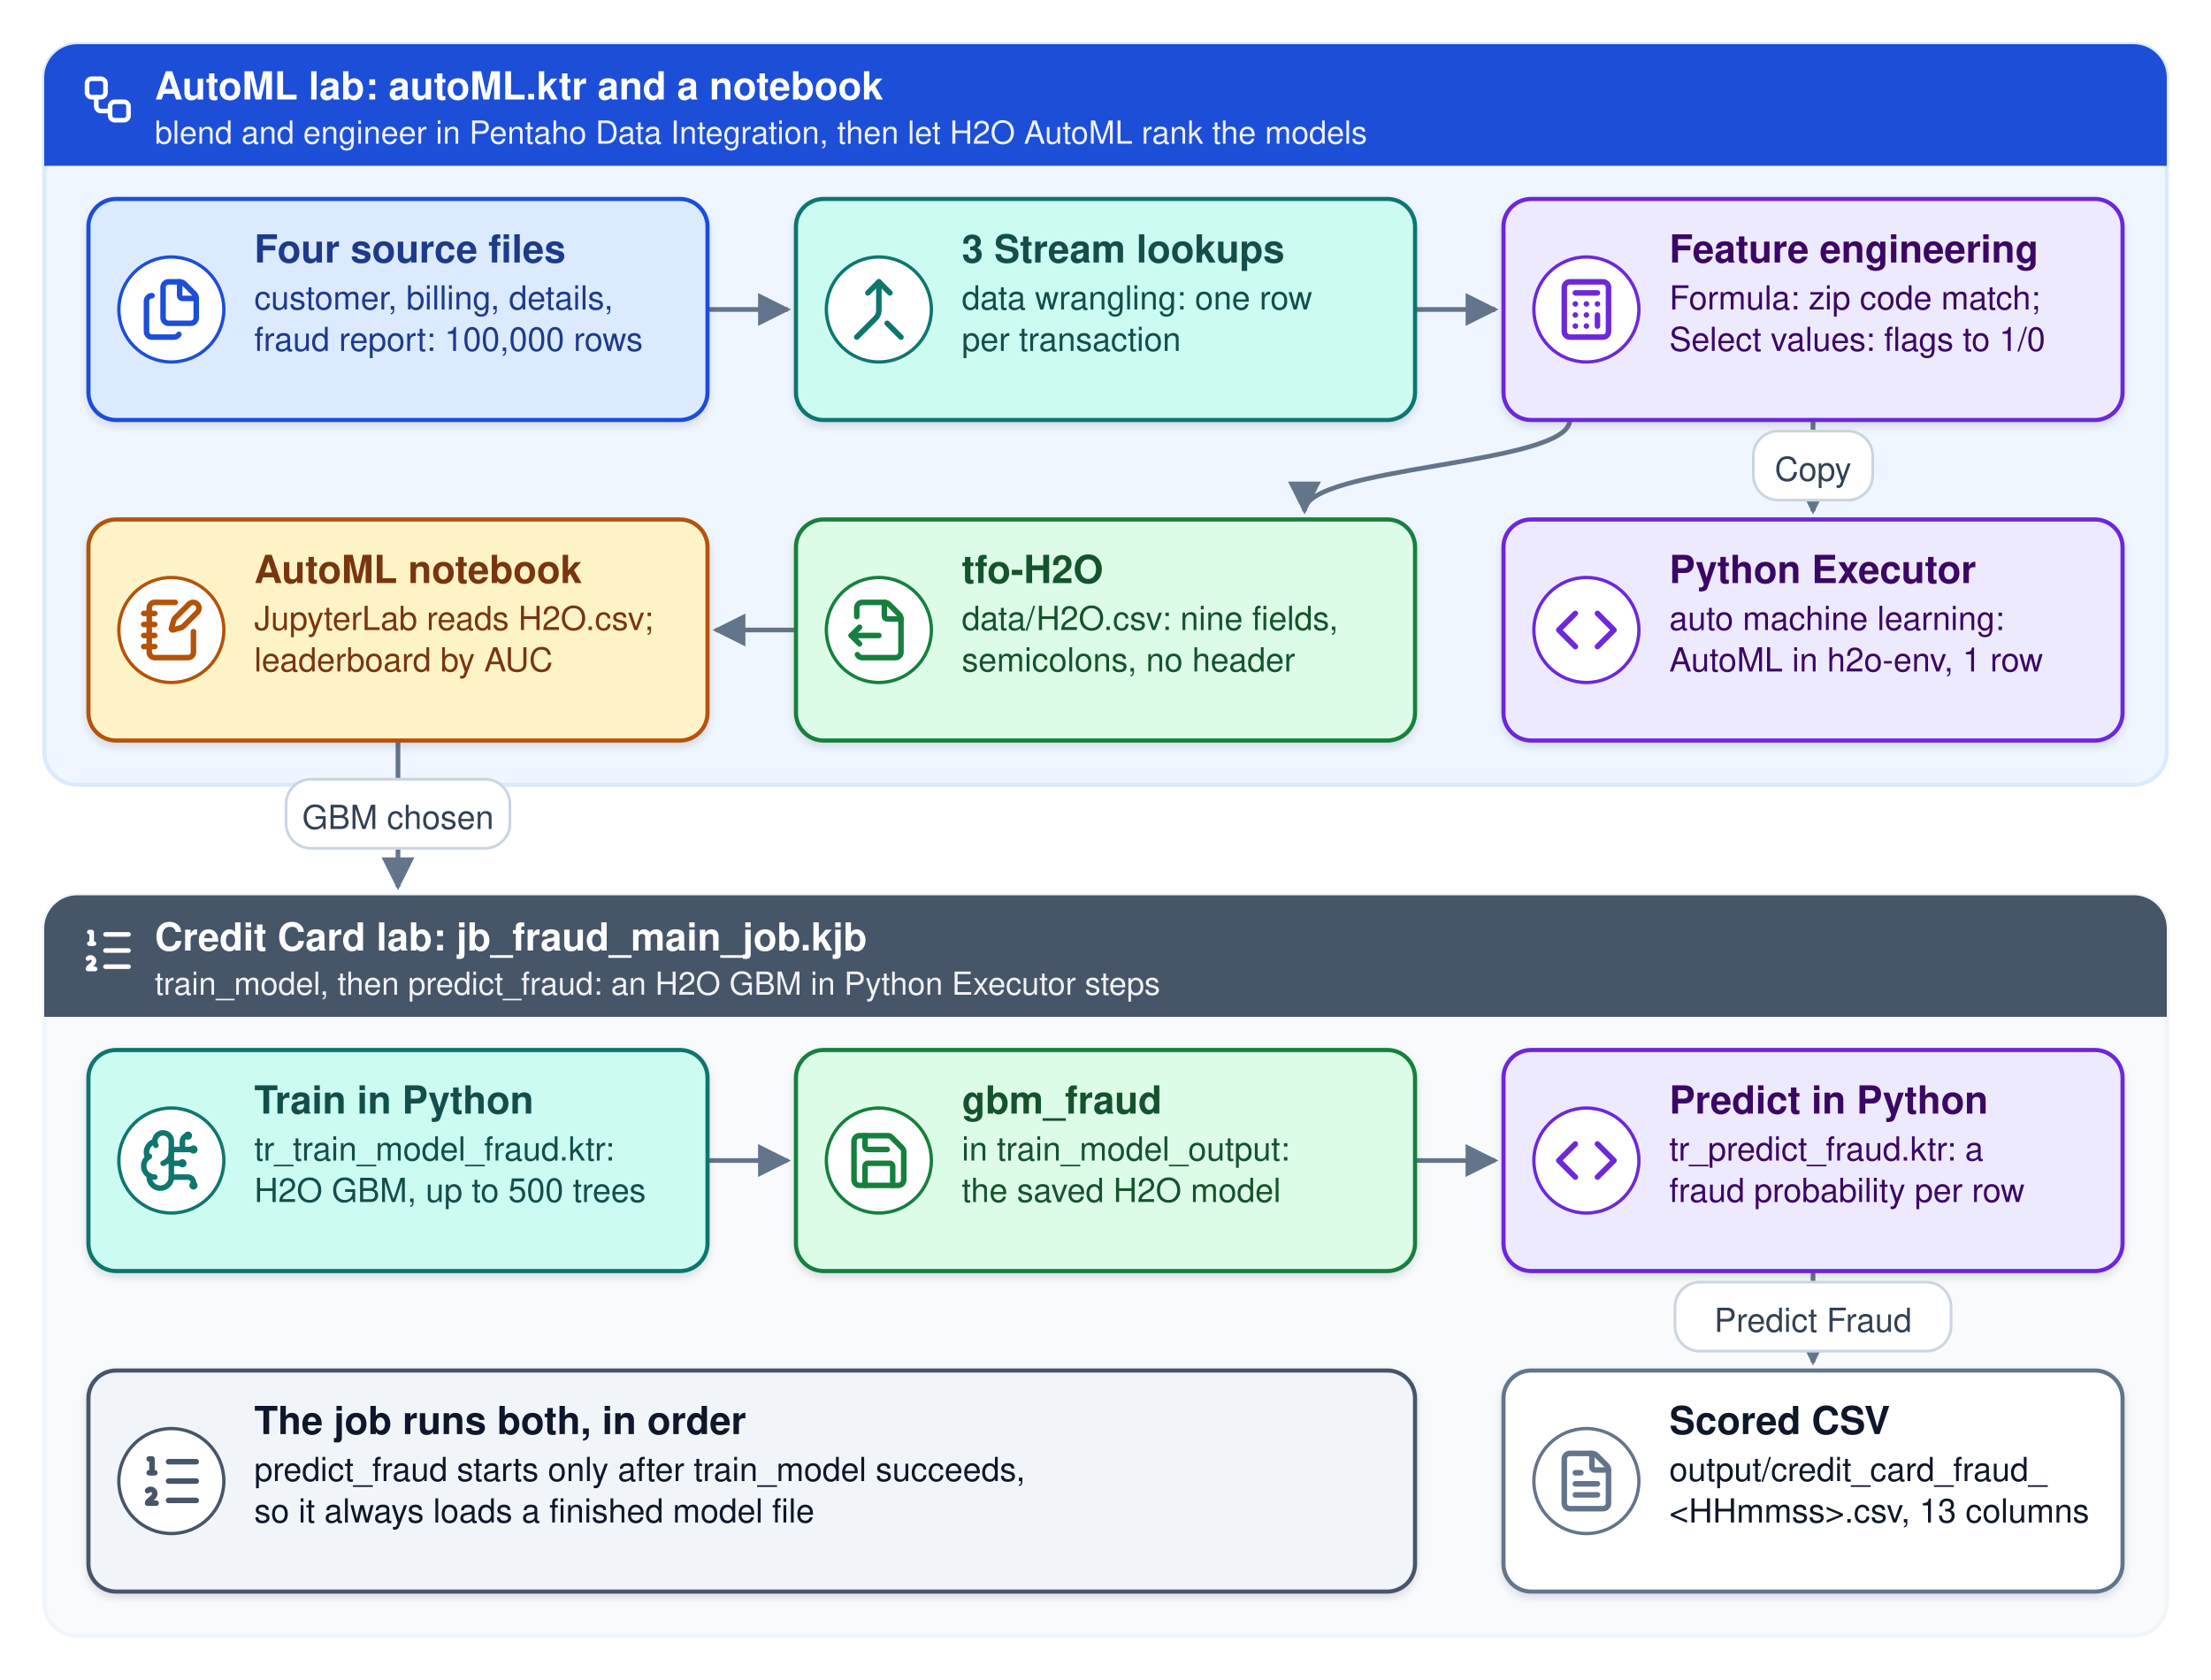
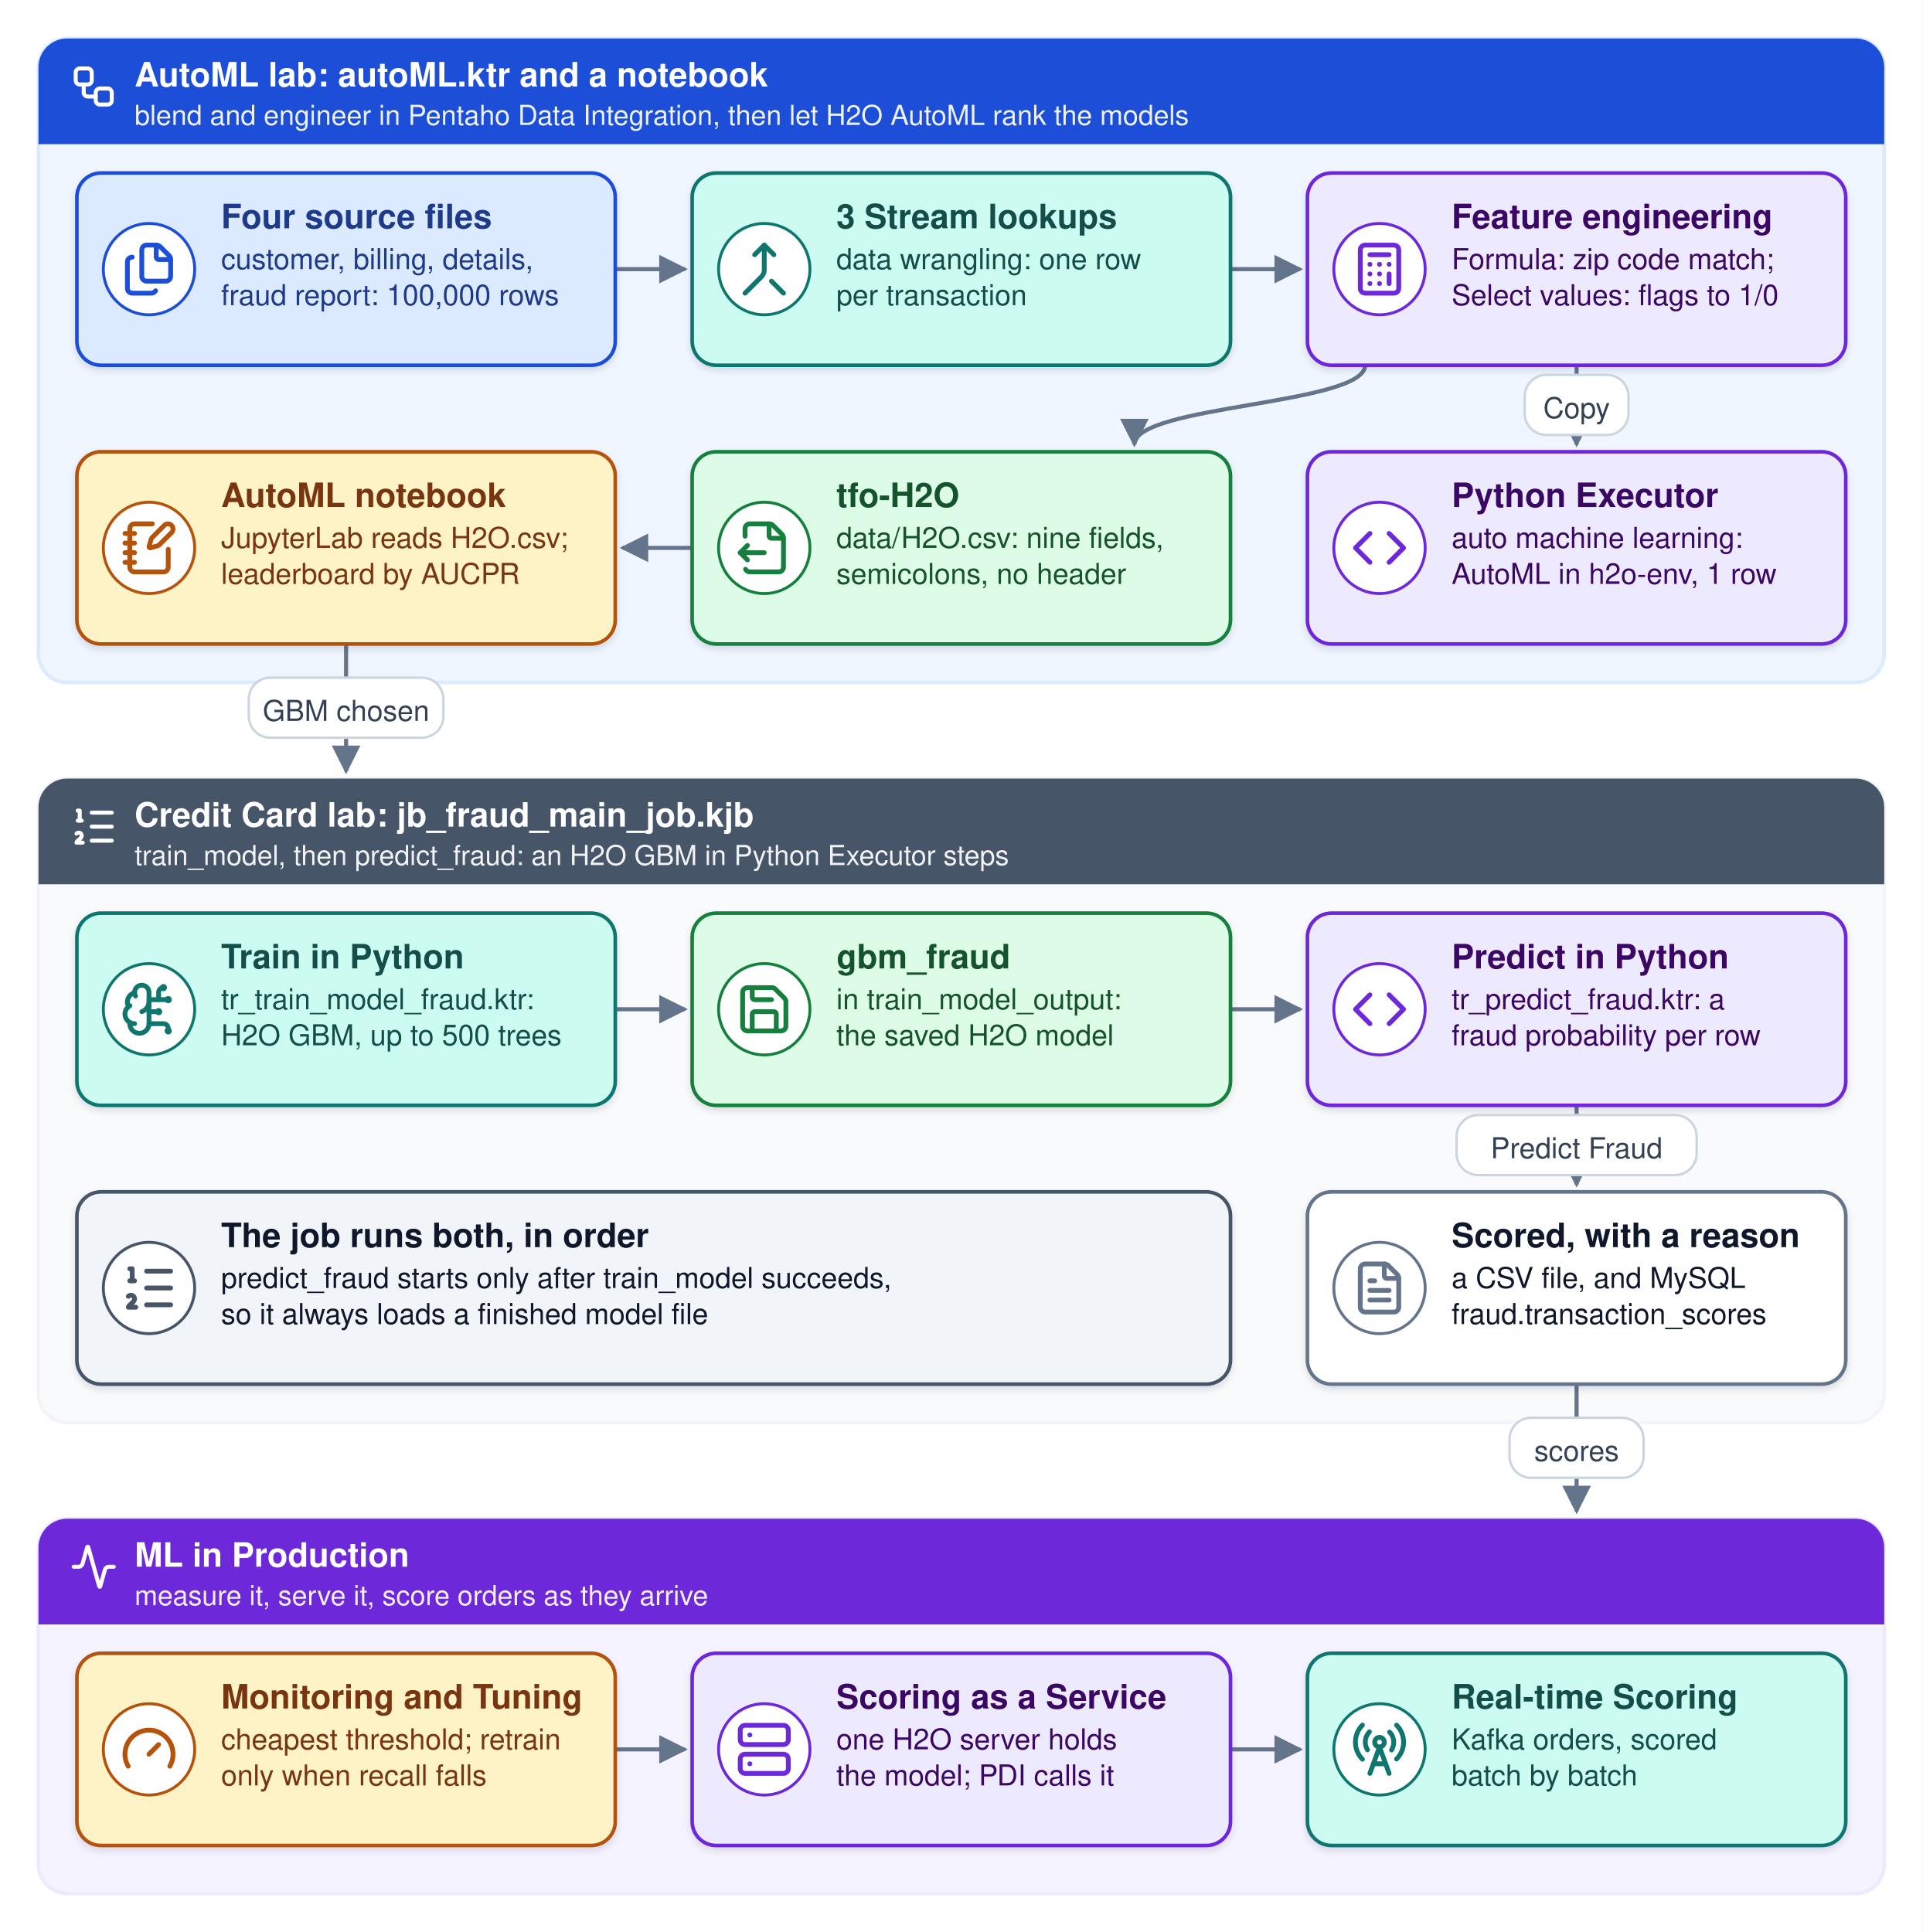
- <svg xmlns="http://www.w3.org/2000/svg" width="800" height="608" viewBox="0 0 800 608" font-family="Segoe UI, Helvetica, Arial, sans-serif">
+ <svg xmlns="http://www.w3.org/2000/svg" width="800" height="804" viewBox="0 0 800 804" font-family="Segoe UI, Helvetica, Arial, sans-serif">
  <defs>
    <marker id="arrow" viewBox="0 0 10 10" refX="9" refY="5" markerWidth="7" markerHeight="7" orient="auto-start-reverse">
      <path d="M0 0L10 5L0 10z" fill="#64748b" />
    </marker>
    <filter id="shadow" x="-10%" y="-10%" width="120%" height="140%">
      <feDropShadow dx="0" dy="1.5" stdDeviation="1.5" flood-color="#0f172a" flood-opacity="0.12" />
    </filter>
  </defs>
-   <rect width="800" height="608" fill="#ffffff" />
+   <rect width="800" height="804" fill="#ffffff" />
  <rect x="16" y="16" width="768" height="268" rx="12" fill="#eff6ff" stroke="#dbeafe" stroke-width="1.5" />
  <path d="M16 28a12 12 0 0 1 12-12h744a12 12 0 0 1 12 12v32h-768z" fill="#1d4ed8" />
  <g transform="translate(29 26) scale(0.8333333)" fill="none" stroke="#ffffff" stroke-width="2" stroke-linecap="round" stroke-linejoin="round">
    <rect width="8" height="8" x="3" y="3" rx="2" />
    <path d="M7 11v4a2 2 0 0 0 2 2h4" />
    <rect width="8" height="8" x="13" y="13" rx="2" />
  </g>
  <text x="56" y="36" font-size="14" font-weight="700" fill="#ffffff">AutoML lab: autoML.ktr and a notebook</text>
  <text x="56" y="52" font-size="11.5" fill="#ffffff" opacity="0.92">blend and engineer in Pentaho Data Integration, then let H2O AutoML rank the models</text>
  <rect x="16" y="324" width="768" height="268" rx="12" fill="#f8fafc" stroke="#f1f5f9" stroke-width="1.5" />
  <path d="M16 336a12 12 0 0 1 12-12h744a12 12 0 0 1 12 12v32h-768z" fill="#475569" />
  <g transform="translate(29 334) scale(0.8333333)" fill="none" stroke="#ffffff" stroke-width="2" stroke-linecap="round" stroke-linejoin="round">
    <path d="M11 5h10" />
    <path d="M11 12h10" />
    <path d="M11 19h10" />
    <path d="M4 4h1v5" />
    <path d="M4 9h2" />
    <path d="M6.5 20H3.4c0-1 2.6-1.925 2.6-3.5a1.5 1.5 0 0 0-2.6-1.02" />
  </g>
  <text x="56" y="344" font-size="14" font-weight="700" fill="#ffffff">Credit Card lab: jb_fraud_main_job.kjb</text>
  <text x="56" y="360" font-size="11.5" fill="#ffffff" opacity="0.92">train_model, then predict_fraud: an H2O GBM in Python Executor steps</text>
+   <rect x="16" y="632" width="768" height="156" rx="12" fill="#f5f3ff" stroke="#ede9fe" stroke-width="1.5" />
+   <path d="M16 644a12 12 0 0 1 12-12h744a12 12 0 0 1 12 12v32h-768z" fill="#6d28d9" />
+   <g transform="translate(29 642) scale(0.8333333)" fill="none" stroke="#ffffff" stroke-width="2" stroke-linecap="round" stroke-linejoin="round">
+     <path d="M22 12h-2.48a2 2 0 0 0-1.93 1.46l-2.35 8.36a.25.25 0 0 1-.48 0L9.24 2.18a.25.25 0 0 0-.48 0l-2.35 8.36A2 2 0 0 1 4.49 12H2" />
+   </g>
+   <text x="56" y="652" font-size="14" font-weight="700" fill="#ffffff">ML in Production</text>
+   <text x="56" y="668" font-size="11.5" fill="#ffffff" opacity="0.92">measure it, serve it, score orders as they arrive</text>
  <path d="M256 112C270.5 112 270.5 112 285 112" fill="none" stroke="#64748b" stroke-width="1.7" marker-end="url(#arrow)" />
  <path d="M512 112C526.5 112 526.5 112 541 112" fill="none" stroke="#64748b" stroke-width="1.7" marker-end="url(#arrow)" />
  <path d="M656 152L656 185" fill="none" stroke="#64748b" stroke-width="1.7" marker-end="url(#arrow)" />
  <path d="M568 152C568 168.5 472 168.5 472 185" fill="none" stroke="#64748b" stroke-width="1.7" marker-end="url(#arrow)" />
  <path d="M288 228C273.5 228 273.5 228 259 228" fill="none" stroke="#64748b" stroke-width="1.7" marker-end="url(#arrow)" />
  <path d="M144 268L144 321" fill="none" stroke="#64748b" stroke-width="1.7" marker-end="url(#arrow)" />
  <path d="M256 420C270.5 420 270.5 420 285 420" fill="none" stroke="#64748b" stroke-width="1.7" marker-end="url(#arrow)" />
  <path d="M512 420C526.5 420 526.5 420 541 420" fill="none" stroke="#64748b" stroke-width="1.7" marker-end="url(#arrow)" />
  <path d="M656 460L656 493" fill="none" stroke="#64748b" stroke-width="1.7" marker-end="url(#arrow)" />
+   <path d="M256 728C270.5 728 270.5 728 285 728" fill="none" stroke="#64748b" stroke-width="1.7" marker-end="url(#arrow)" />
+   <path d="M512 728C526.5 728 526.5 728 541 728" fill="none" stroke="#64748b" stroke-width="1.7" marker-end="url(#arrow)" />
+   <path d="M656 576L656 629" fill="none" stroke="#64748b" stroke-width="1.7" marker-end="url(#arrow)" />
  <rect x="32" y="72" width="224" height="80" rx="10" fill="#dbeafe" stroke="#1d4ed8" stroke-width="1.5" filter="url(#shadow)" />
  <circle cx="62" cy="112" r="19" fill="#ffffff" stroke="#1d4ed8" stroke-width="1.2" />
  <g transform="translate(50 100) scale(1)" fill="none" stroke="#1d4ed8" stroke-width="2" stroke-linecap="round" stroke-linejoin="round">
    <path d="M15 2h-4a2 2 0 0 0-2 2v11a2 2 0 0 0 2 2h8a2 2 0 0 0 2-2V8" />
    <path d="M16.706 2.706A2.4 2.4 0 0 0 15 2v5a1 1 0 0 0 1 1h5a2.4 2.4 0 0 0-.706-1.706z" />
    <path d="M5 7a2 2 0 0 0-2 2v11a2 2 0 0 0 2 2h8a2 2 0 0 0 1.732-1" />
  </g>
  <text x="92" y="95" font-size="14" font-weight="700" fill="#1e3a8a">Four source files</text>
  <text x="92" y="112" font-size="12" fill="#1e3a8a">customer, billing, details,</text>
  <text x="92" y="127" font-size="12" fill="#1e3a8a">fraud report: 100,000 rows</text>
  <rect x="288" y="72" width="224" height="80" rx="10" fill="#ccfbf1" stroke="#0f766e" stroke-width="1.5" filter="url(#shadow)" />
  <circle cx="318" cy="112" r="19" fill="#ffffff" stroke="#0f766e" stroke-width="1.2" />
  <g transform="translate(306 100) scale(1)" fill="none" stroke="#0f766e" stroke-width="2" stroke-linecap="round" stroke-linejoin="round">
    <path d="m8 6 4-4 4 4" />
    <path d="M12 2v10.3a4 4 0 0 1-1.172 2.872L4 22" />
    <path d="m20 22-5-5" />
  </g>
  <text x="348" y="95" font-size="14" font-weight="700" fill="#134e4a">3 Stream lookups</text>
  <text x="348" y="112" font-size="12" fill="#134e4a">data wrangling: one row</text>
  <text x="348" y="127" font-size="12" fill="#134e4a">per transaction</text>
  <rect x="544" y="72" width="224" height="80" rx="10" fill="#ede9fe" stroke="#6d28d9" stroke-width="1.5" filter="url(#shadow)" />
  <circle cx="574" cy="112" r="19" fill="#ffffff" stroke="#6d28d9" stroke-width="1.2" />
  <g transform="translate(562 100) scale(1)" fill="none" stroke="#6d28d9" stroke-width="2" stroke-linecap="round" stroke-linejoin="round">
    <rect width="16" height="20" x="4" y="2" rx="2" />
    <line x1="8" x2="16" y1="6" y2="6" />
    <line x1="16" x2="16" y1="14" y2="18" />
    <path d="M16 10h.01" />
    <path d="M12 10h.01" />
    <path d="M8 10h.01" />
    <path d="M12 14h.01" />
    <path d="M8 14h.01" />
    <path d="M12 18h.01" />
    <path d="M8 18h.01" />
  </g>
  <text x="604" y="95" font-size="14" font-weight="700" fill="#3b0764">Feature engineering</text>
  <text x="604" y="112" font-size="12" fill="#3b0764">Formula: zip code match;</text>
  <text x="604" y="127" font-size="12" fill="#3b0764">Select values: flags to 1/0</text>
  <rect x="32" y="188" width="224" height="80" rx="10" fill="#fef3c7" stroke="#b45309" stroke-width="1.5" filter="url(#shadow)" />
  <circle cx="62" cy="228" r="19" fill="#ffffff" stroke="#b45309" stroke-width="1.2" />
  <g transform="translate(50 216) scale(1)" fill="none" stroke="#b45309" stroke-width="2" stroke-linecap="round" stroke-linejoin="round">
    <path d="M13.4 2H6a2 2 0 0 0-2 2v16a2 2 0 0 0 2 2h12a2 2 0 0 0 2-2v-7.4" />
    <path d="M2 6h4" />
    <path d="M2 10h4" />
    <path d="M2 14h4" />
    <path d="M2 18h4" />
    <path d="M21.378 5.626a1 1 0 1 0-3.004-3.004l-5.01 5.012a2 2 0 0 0-.506.854l-.837 2.87a.5.5 0 0 0 .62.62l2.87-.837a2 2 0 0 0 .854-.506z" />
  </g>
  <text x="92" y="211" font-size="14" font-weight="700" fill="#78350f">AutoML notebook</text>
  <text x="92" y="228" font-size="12" fill="#78350f">JupyterLab reads H2O.csv;</text>
-   <text x="92" y="243" font-size="12" fill="#78350f">leaderboard by AUC</text>
+   <text x="92" y="243" font-size="12" fill="#78350f">leaderboard by AUCPR</text>
  <rect x="288" y="188" width="224" height="80" rx="10" fill="#dcfce7" stroke="#15803d" stroke-width="1.5" filter="url(#shadow)" />
  <circle cx="318" cy="228" r="19" fill="#ffffff" stroke="#15803d" stroke-width="1.2" />
  <g transform="translate(306 216) scale(1)" fill="none" stroke="#15803d" stroke-width="2" stroke-linecap="round" stroke-linejoin="round">
    <path d="M4.226 20.925A2 2 0 0 0 6 22h12a2 2 0 0 0 2-2V8a2.4 2.4 0 0 0-.706-1.706l-3.588-3.588A2.4 2.4 0 0 0 14 2H6a2 2 0 0 0-2 2v3.127" />
    <path d="M14 2v5a1 1 0 0 0 1 1h5" />
    <path d="m5 11-3 3" />
    <path d="m5 17-3-3h10" />
  </g>
  <text x="348" y="211" font-size="14" font-weight="700" fill="#14532d">tfo-H2O</text>
  <text x="348" y="228" font-size="12" fill="#14532d">data/H2O.csv: nine fields,</text>
  <text x="348" y="243" font-size="12" fill="#14532d">semicolons, no header</text>
  <rect x="544" y="188" width="224" height="80" rx="10" fill="#ede9fe" stroke="#6d28d9" stroke-width="1.5" filter="url(#shadow)" />
  <circle cx="574" cy="228" r="19" fill="#ffffff" stroke="#6d28d9" stroke-width="1.2" />
  <g transform="translate(562 216) scale(1)" fill="none" stroke="#6d28d9" stroke-width="2" stroke-linecap="round" stroke-linejoin="round">
    <path d="m16 18 6-6-6-6" />
    <path d="m8 6-6 6 6 6" />
  </g>
  <text x="604" y="211" font-size="14" font-weight="700" fill="#3b0764">Python Executor</text>
  <text x="604" y="228" font-size="12" fill="#3b0764">auto machine learning:</text>
  <text x="604" y="243" font-size="12" fill="#3b0764">AutoML in h2o-env, 1 row</text>
  <rect x="634.4" y="156" width="43.2" height="25" rx="9" fill="#ffffff" stroke="#cbd5e1" stroke-width="1" />
  <text x="656" y="174" text-anchor="middle" font-size="12" fill="#334155">Copy</text>
  <rect x="32" y="380" width="224" height="80" rx="10" fill="#ccfbf1" stroke="#0f766e" stroke-width="1.5" filter="url(#shadow)" />
  <circle cx="62" cy="420" r="19" fill="#ffffff" stroke="#0f766e" stroke-width="1.2" />
  <g transform="translate(50 408) scale(1)" fill="none" stroke="#0f766e" stroke-width="2" stroke-linecap="round" stroke-linejoin="round">
    <path d="M12 5a3 3 0 1 0-5.997.125 4 4 0 0 0-2.526 5.77 4 4 0 0 0 .556 6.588A4 4 0 1 0 12 18Z" />
    <path d="M9 13a4.5 4.5 0 0 0 3-4" />
    <path d="M6.003 5.125A3 3 0 0 0 6.401 6.5" />
    <path d="M3.477 10.896a4 4 0 0 1 .585-.396" />
    <path d="M6 18a4 4 0 0 1-1.967-.516" />
    <path d="M12 13h4" />
    <path d="M12 18h6a2 2 0 0 1 2 2v1" />
    <path d="M12 8h8" />
    <path d="M16 8V5a2 2 0 0 1 2-2" />
    <circle cx="16" cy="13" r=".5" />
    <circle cx="18" cy="3" r=".5" />
    <circle cx="20" cy="21" r=".5" />
    <circle cx="20" cy="8" r=".5" />
  </g>
  <text x="92" y="403" font-size="14" font-weight="700" fill="#134e4a">Train in Python</text>
  <text x="92" y="420" font-size="12" fill="#134e4a">tr_train_model_fraud.ktr:</text>
  <text x="92" y="435" font-size="12" fill="#134e4a">H2O GBM, up to 500 trees</text>
  <rect x="103.5" y="282" width="81" height="25" rx="9" fill="#ffffff" stroke="#cbd5e1" stroke-width="1" />
  <text x="144" y="300" text-anchor="middle" font-size="12" fill="#334155">GBM chosen</text>
  <rect x="288" y="380" width="224" height="80" rx="10" fill="#dcfce7" stroke="#15803d" stroke-width="1.5" filter="url(#shadow)" />
  <circle cx="318" cy="420" r="19" fill="#ffffff" stroke="#15803d" stroke-width="1.2" />
  <g transform="translate(306 408) scale(1)" fill="none" stroke="#15803d" stroke-width="2" stroke-linecap="round" stroke-linejoin="round">
    <path d="M15.2 3a2 2 0 0 1 1.4.6l3.8 3.8a2 2 0 0 1 .6 1.4V19a2 2 0 0 1-2 2H5a2 2 0 0 1-2-2V5a2 2 0 0 1 2-2z" />
    <path d="M17 21v-7a1 1 0 0 0-1-1H8a1 1 0 0 0-1 1v7" />
    <path d="M7 3v4a1 1 0 0 0 1 1h7" />
  </g>
  <text x="348" y="403" font-size="14" font-weight="700" fill="#14532d">gbm_fraud</text>
  <text x="348" y="420" font-size="12" fill="#14532d">in train_model_output:</text>
  <text x="348" y="435" font-size="12" fill="#14532d">the saved H2O model</text>
  <rect x="544" y="380" width="224" height="80" rx="10" fill="#ede9fe" stroke="#6d28d9" stroke-width="1.5" filter="url(#shadow)" />
  <circle cx="574" cy="420" r="19" fill="#ffffff" stroke="#6d28d9" stroke-width="1.2" />
  <g transform="translate(562 408) scale(1)" fill="none" stroke="#6d28d9" stroke-width="2" stroke-linecap="round" stroke-linejoin="round">
    <path d="m16 18 6-6-6-6" />
    <path d="m8 6-6 6 6 6" />
  </g>
  <text x="604" y="403" font-size="14" font-weight="700" fill="#3b0764">Predict in Python</text>
  <text x="604" y="420" font-size="12" fill="#3b0764">tr_predict_fraud.ktr: a</text>
  <text x="604" y="435" font-size="12" fill="#3b0764">fraud probability per row</text>
  <rect x="544" y="496" width="224" height="80" rx="10" fill="#ffffff" stroke="#64748b" stroke-width="1.5" filter="url(#shadow)" />
  <circle cx="574" cy="536" r="19" fill="#ffffff" stroke="#64748b" stroke-width="1.2" />
  <g transform="translate(562 524) scale(1)" fill="none" stroke="#64748b" stroke-width="2" stroke-linecap="round" stroke-linejoin="round">
    <path d="M6 22a2 2 0 0 1-2-2V4a2 2 0 0 1 2-2h8a2.4 2.4 0 0 1 1.704.706l3.588 3.588A2.4 2.4 0 0 1 20 8v12a2 2 0 0 1-2 2z" />
    <path d="M14 2v5a1 1 0 0 0 1 1h5" />
    <path d="M10 9H8" />
    <path d="M16 13H8" />
    <path d="M16 17H8" />
  </g>
-   <text x="604" y="519" font-size="14" font-weight="700" fill="#0f172a">Scored CSV</text>
-   <text x="604" y="536" font-size="12" fill="#0f172a">output/credit_card_fraud_</text>
-   <text x="604" y="551" font-size="12" fill="#0f172a">&lt;HHmmss&gt;.csv, 13 columns</text>
+   <text x="604" y="519" font-size="14" font-weight="700" fill="#0f172a">Scored, with a reason</text>
+   <text x="604" y="536" font-size="12" fill="#0f172a">a CSV file, and MySQL</text>
+   <text x="604" y="551" font-size="12" fill="#0f172a">fraud.transaction_scores</text>
  <rect x="606.05" y="464" width="99.9" height="25" rx="9" fill="#ffffff" stroke="#cbd5e1" stroke-width="1" />
  <text x="656" y="482" text-anchor="middle" font-size="12" fill="#334155">Predict Fraud</text>
  <rect x="32" y="496" width="480" height="80" rx="10" fill="#f1f5f9" stroke="#475569" stroke-width="1.5" filter="url(#shadow)" />
  <circle cx="62" cy="536" r="19" fill="#ffffff" stroke="#475569" stroke-width="1.2" />
  <g transform="translate(50 524) scale(1)" fill="none" stroke="#475569" stroke-width="2" stroke-linecap="round" stroke-linejoin="round">
    <path d="M11 5h10" />
    <path d="M11 12h10" />
    <path d="M11 19h10" />
    <path d="M4 4h1v5" />
    <path d="M4 9h2" />
    <path d="M6.5 20H3.4c0-1 2.6-1.925 2.6-3.5a1.5 1.5 0 0 0-2.6-1.02" />
  </g>
  <text x="92" y="519" font-size="14" font-weight="700" fill="#0f172a">The job runs both, in order</text>
  <text x="92" y="536" font-size="12" fill="#0f172a">predict_fraud starts only after train_model succeeds,</text>
  <text x="92" y="551" font-size="12" fill="#0f172a">so it always loads a finished model file</text>
+   <rect x="32" y="688" width="224" height="80" rx="10" fill="#fef3c7" stroke="#b45309" stroke-width="1.5" filter="url(#shadow)" />
+   <circle cx="62" cy="728" r="19" fill="#ffffff" stroke="#b45309" stroke-width="1.2" />
+   <g transform="translate(50 716) scale(1)" fill="none" stroke="#b45309" stroke-width="2" stroke-linecap="round" stroke-linejoin="round">
+     <path d="m12 14 4-4" />
+     <path d="M3.34 19a10 10 0 1 1 17.32 0" />
+   </g>
+   <text x="92" y="711" font-size="14" font-weight="700" fill="#78350f">Monitoring and Tuning</text>
+   <text x="92" y="728" font-size="12" fill="#78350f">cheapest threshold; retrain</text>
+   <text x="92" y="743" font-size="12" fill="#78350f">only when recall falls</text>
+   <rect x="288" y="688" width="224" height="80" rx="10" fill="#ede9fe" stroke="#6d28d9" stroke-width="1.5" filter="url(#shadow)" />
+   <circle cx="318" cy="728" r="19" fill="#ffffff" stroke="#6d28d9" stroke-width="1.2" />
+   <g transform="translate(306 716) scale(1)" fill="none" stroke="#6d28d9" stroke-width="2" stroke-linecap="round" stroke-linejoin="round">
+     <rect width="20" height="8" x="2" y="2" rx="2" ry="2" />
+     <rect width="20" height="8" x="2" y="14" rx="2" ry="2" />
+     <line x1="6" x2="6.01" y1="6" y2="6" />
+     <line x1="6" x2="6.01" y1="18" y2="18" />
+   </g>
+   <text x="348" y="711" font-size="14" font-weight="700" fill="#3b0764">Scoring as a Service</text>
+   <text x="348" y="728" font-size="12" fill="#3b0764">one H2O server holds</text>
+   <text x="348" y="743" font-size="12" fill="#3b0764">the model; PDI calls it</text>
+   <rect x="544" y="688" width="224" height="80" rx="10" fill="#ccfbf1" stroke="#0f766e" stroke-width="1.5" filter="url(#shadow)" />
+   <circle cx="574" cy="728" r="19" fill="#ffffff" stroke="#0f766e" stroke-width="1.2" />
+   <g transform="translate(562 716) scale(1)" fill="none" stroke="#0f766e" stroke-width="2" stroke-linecap="round" stroke-linejoin="round">
+     <path d="M4.9 16.1C1 12.2 1 5.8 4.9 1.9" />
+     <path d="M7.8 4.7a6.14 6.14 0 0 0-.8 7.5" />
+     <circle cx="12" cy="9" r="2" />
+     <path d="M16.2 4.8c2 2 2.26 5.11.8 7.47" />
+     <path d="M19.1 1.9a9.96 9.96 0 0 1 0 14.1" />
+     <path d="M9.5 18h5" />
+     <path d="m8 22 4-11 4 11" />
+   </g>
+   <text x="604" y="711" font-size="14" font-weight="700" fill="#134e4a">Real-time Scoring</text>
+   <text x="604" y="728" font-size="12" fill="#134e4a">Kafka orders, scored</text>
+   <text x="604" y="743" font-size="12" fill="#134e4a">batch by batch</text>
+   <rect x="628.1" y="590" width="55.8" height="25" rx="9" fill="#ffffff" stroke="#cbd5e1" stroke-width="1" />
+   <text x="656" y="608" text-anchor="middle" font-size="12" fill="#334155">scores</text>
</svg>
